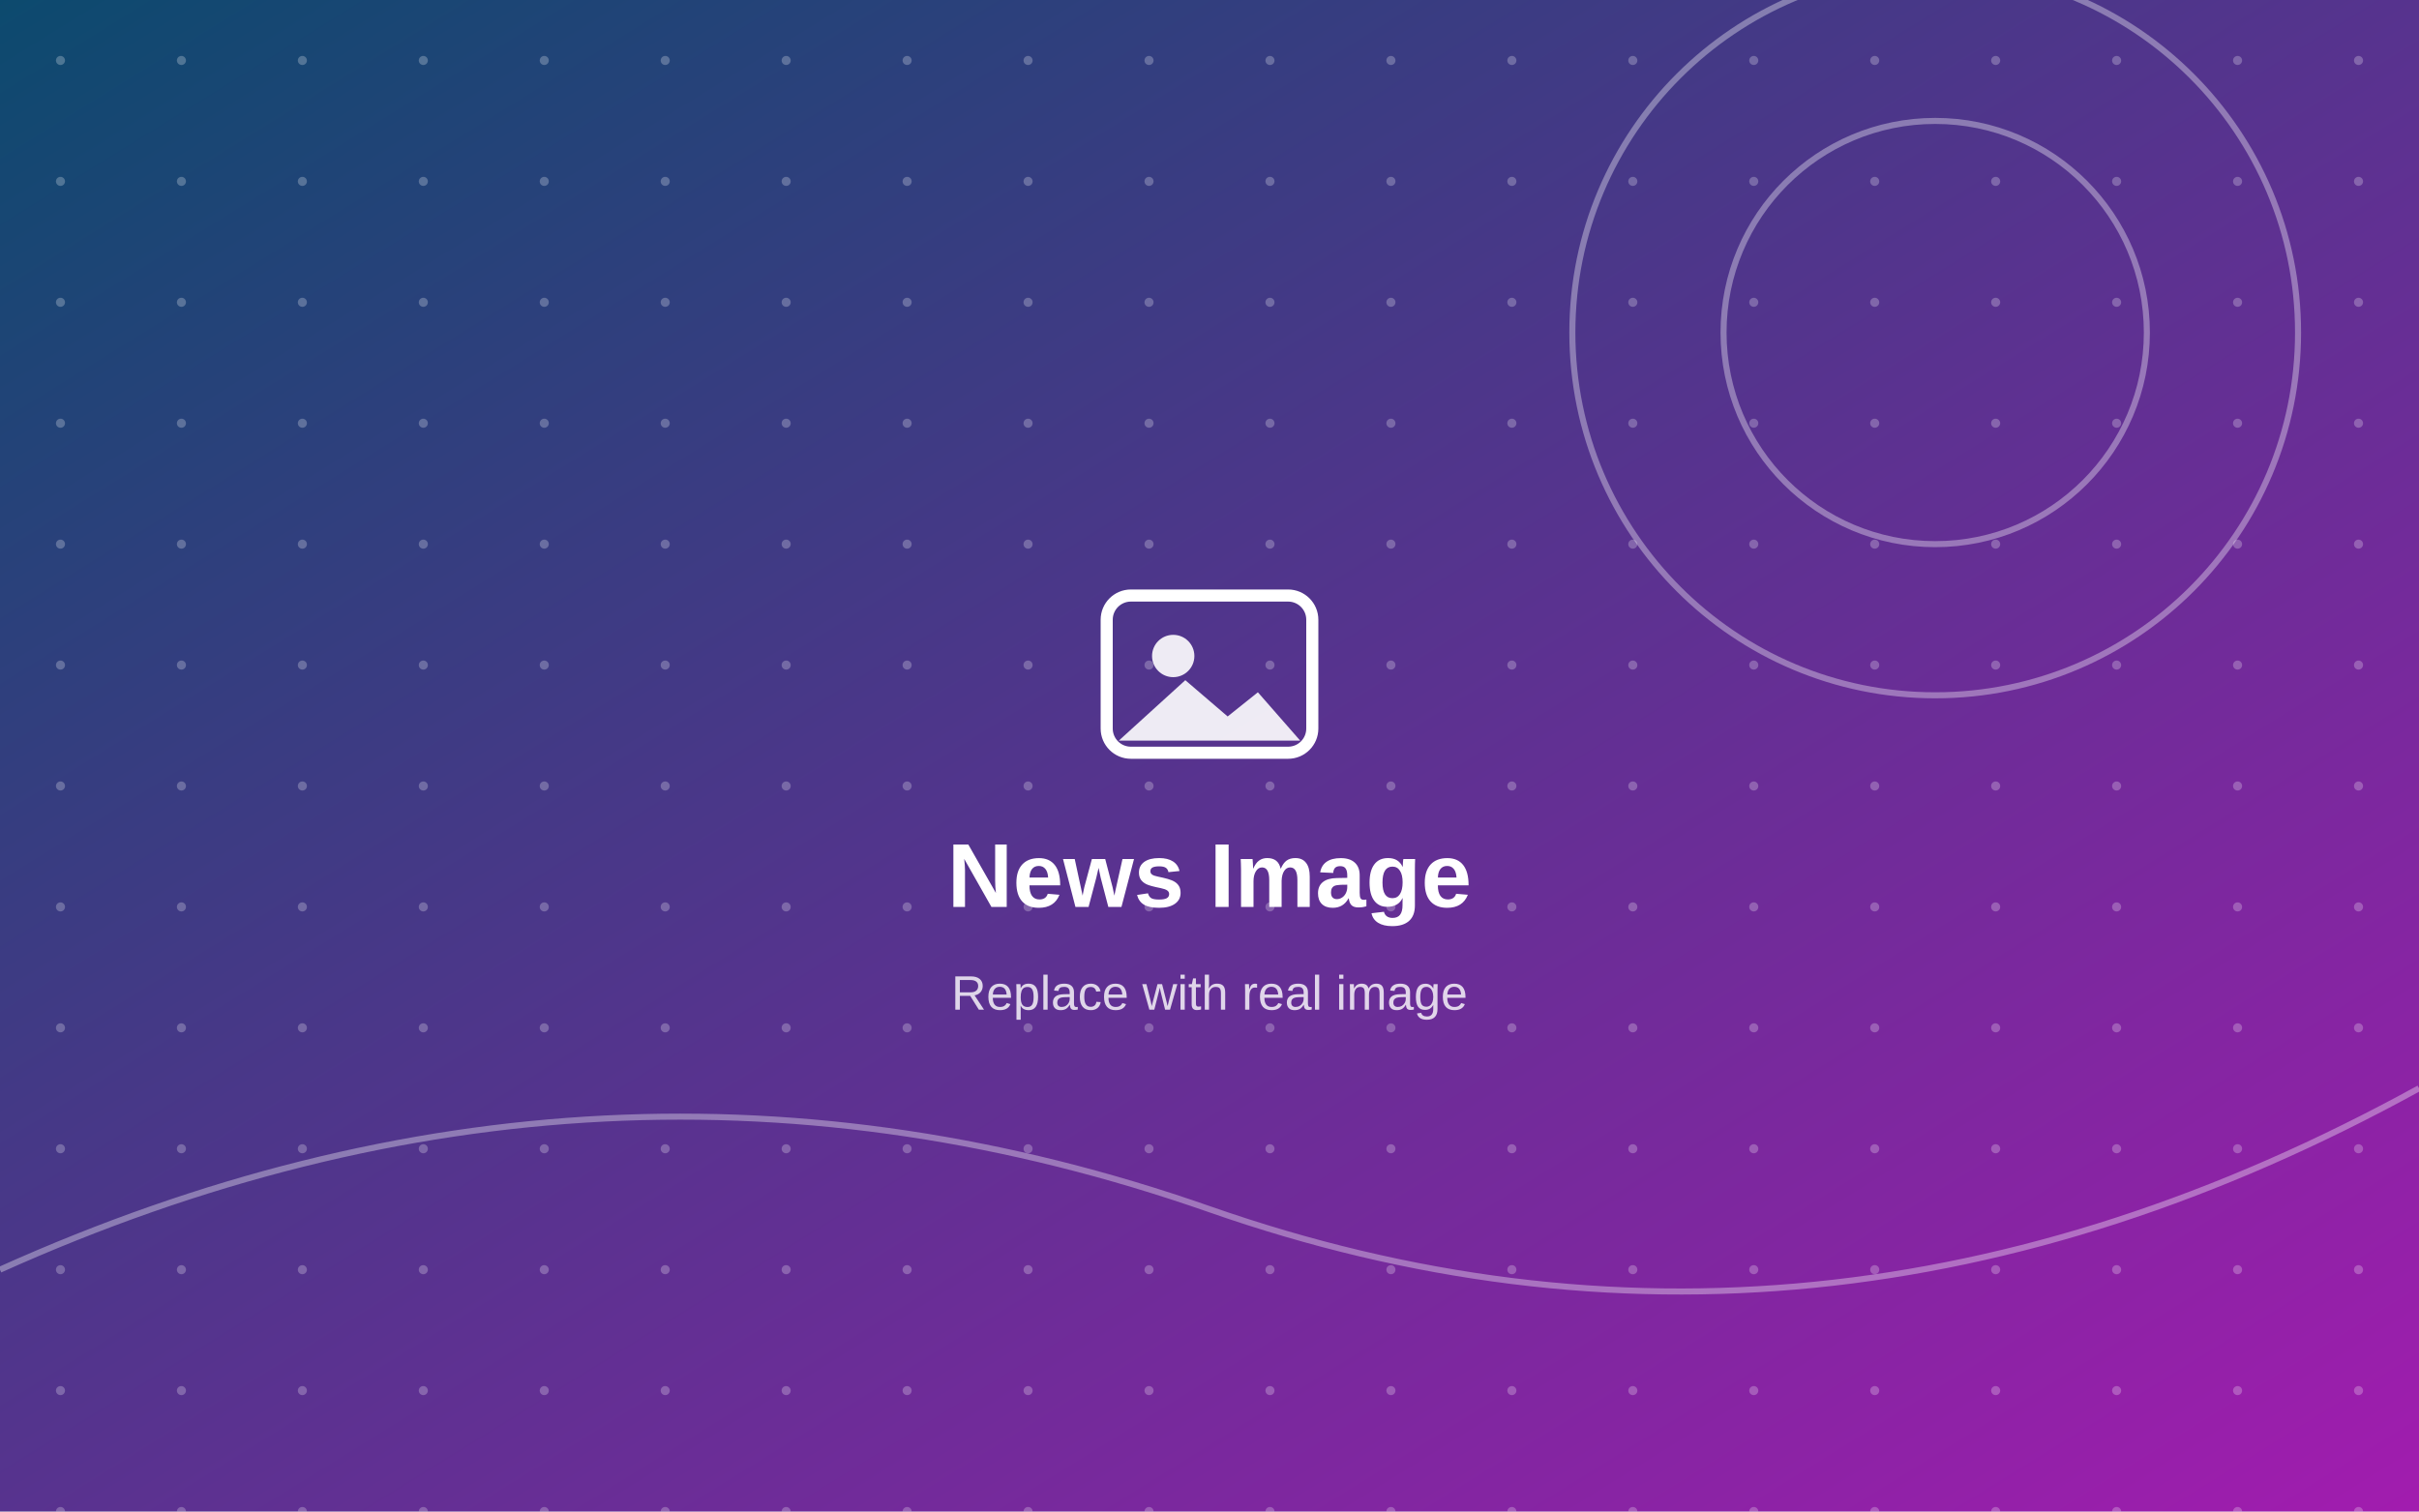
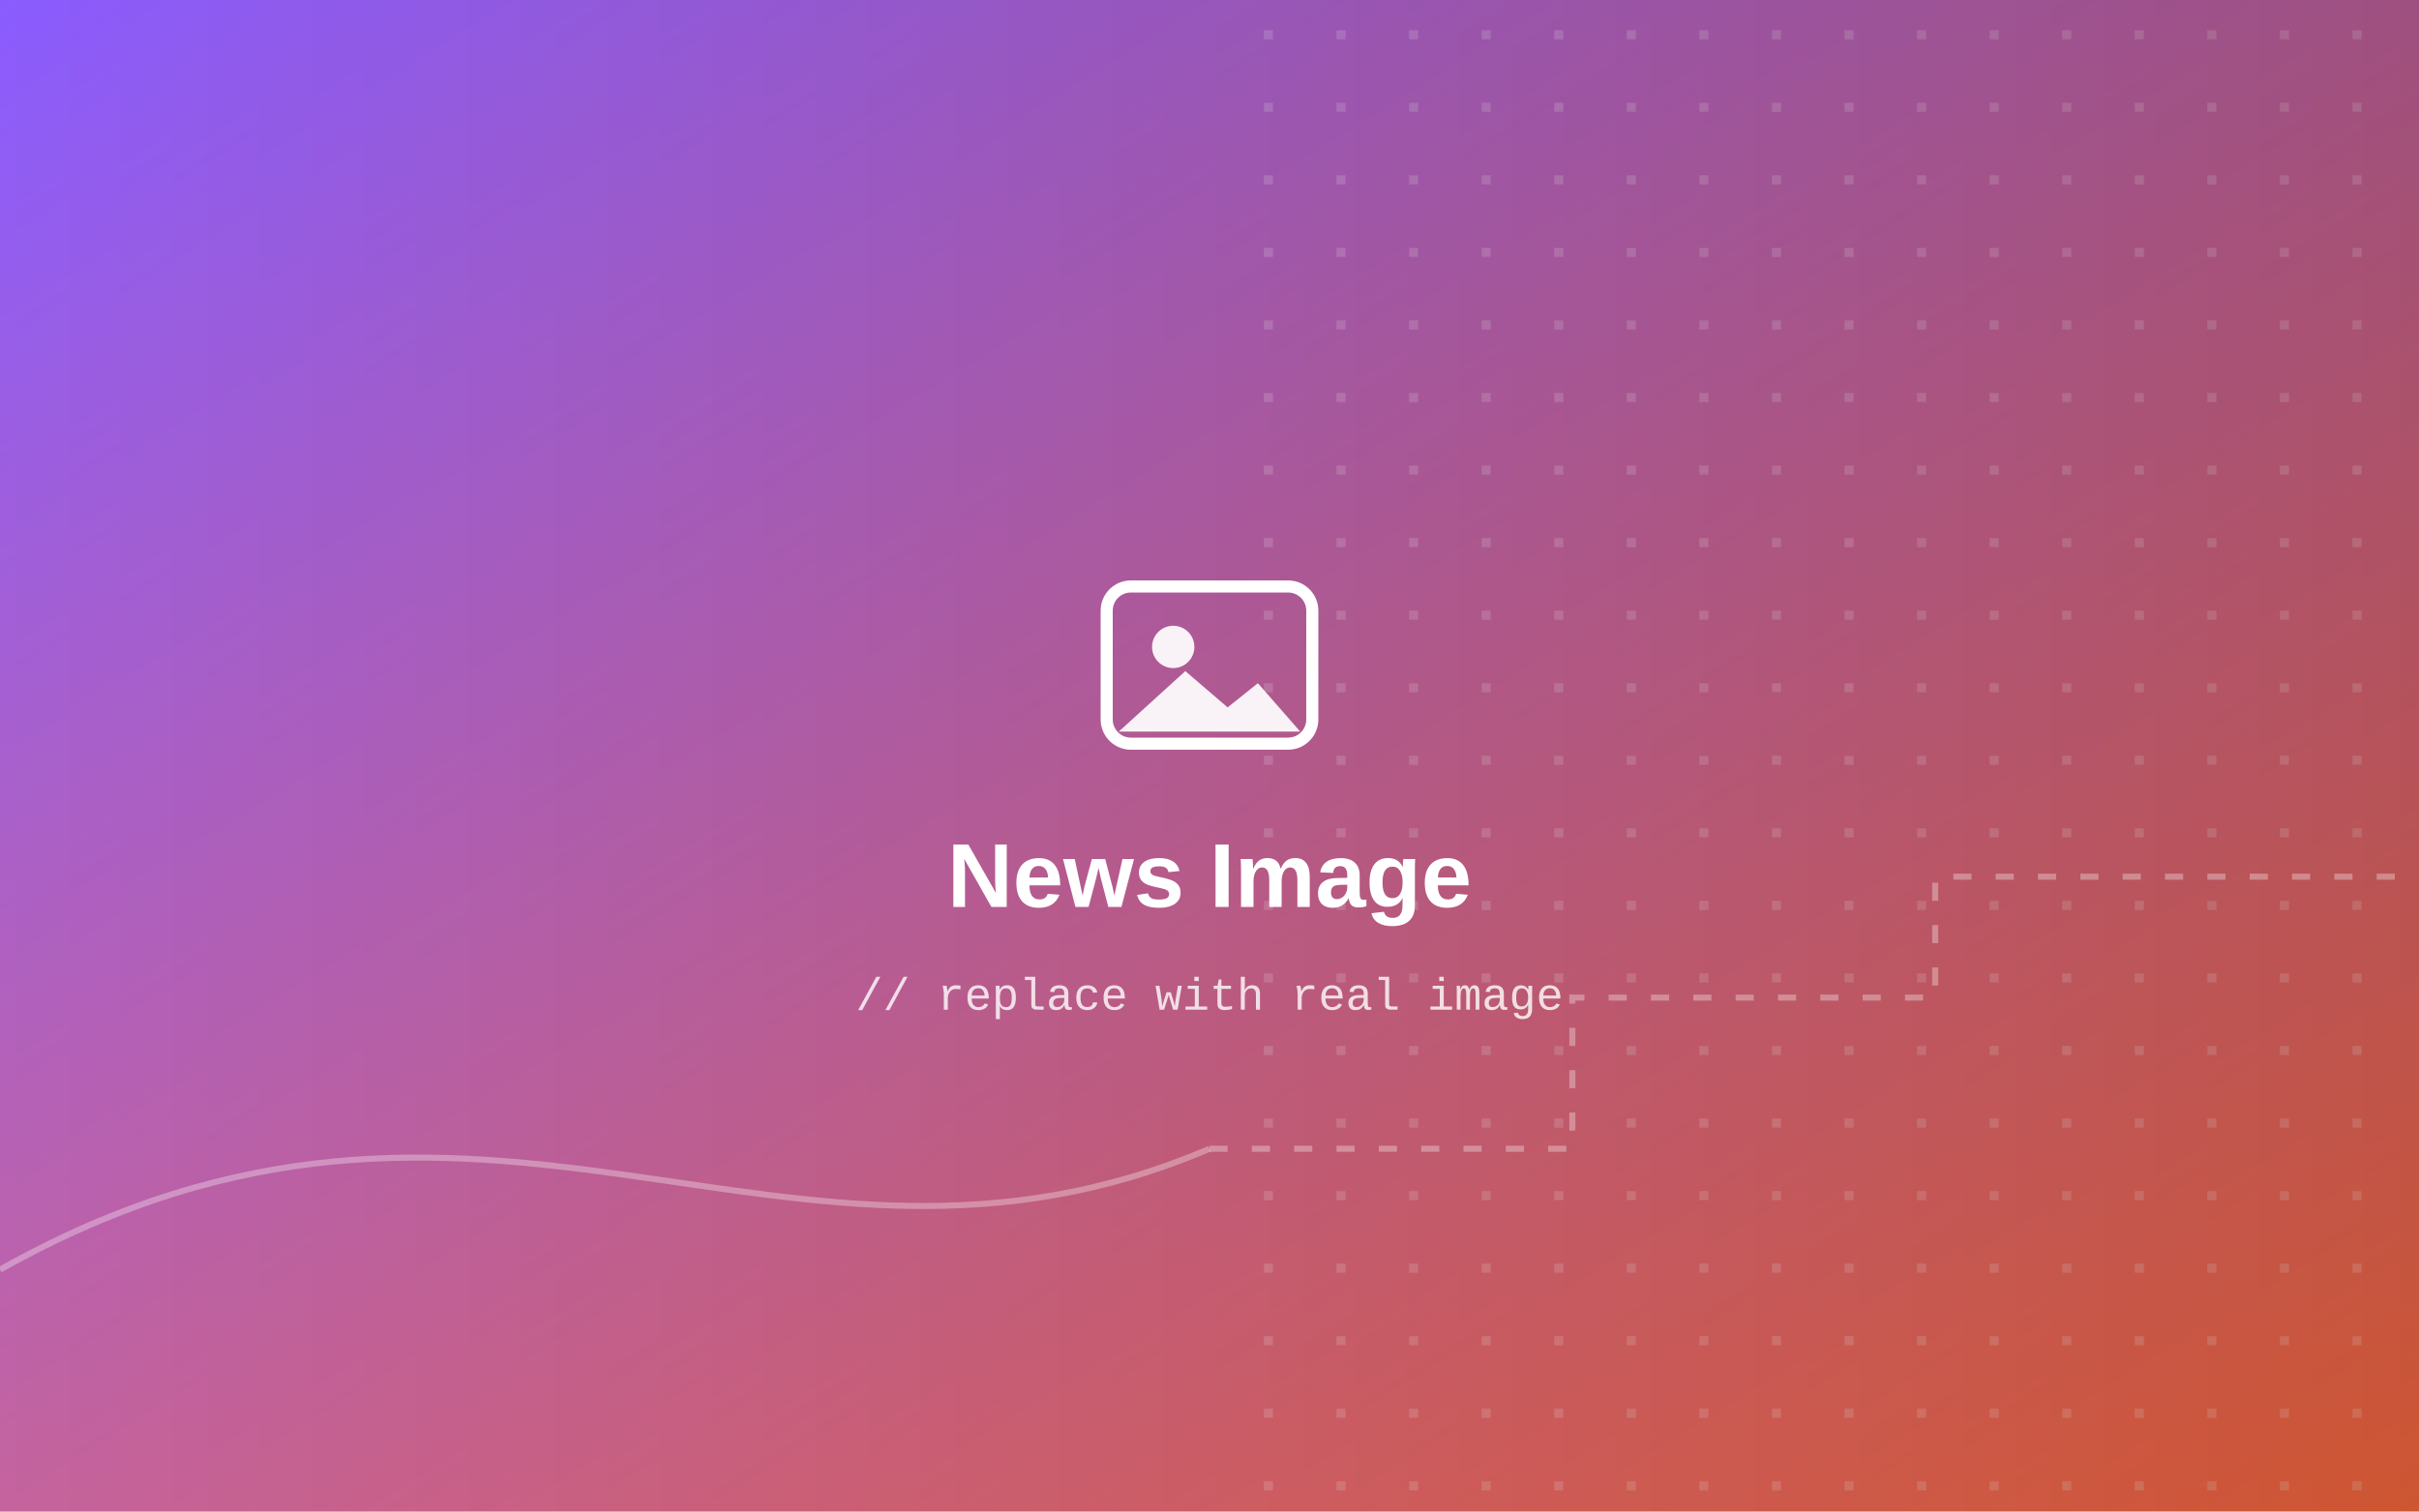
<svg xmlns="http://www.w3.org/2000/svg" viewBox="0 0 800 500" preserveAspectRatio="xMidYMid slice">
  <defs>
    <linearGradient id="g" x1="0" y1="0" x2="1" y2="1">
-       <stop offset="0" stop-color="#0c4a6e" />
-       <stop offset="1" stop-color="#a21caf" />
+       <stop offset="0" stop-color="#8a5cff" />
+       <stop offset="1" stop-color="#ff6a3d" />
    </linearGradient>
-     <pattern id="p" width="40" height="40" patternUnits="userSpaceOnUse">
-       <circle cx="20" cy="20" r="1.5" fill="#fff" opacity=".25" />
+     <pattern id="p" width="24" height="24" patternUnits="userSpaceOnUse">
+       <rect x="10" y="10" width="3" height="3" fill="#fff" opacity=".18" />
    </pattern>
+     <linearGradient id="f" x1="0" y1="0" x2="1" y2="0">
+       <stop offset="0" stop-color="#000" stop-opacity="0" />
+       <stop offset="1" stop-color="#000" stop-opacity=".55" />
+     </linearGradient>
  </defs>
  <rect width="800" height="500" fill="url(#g)" />
-   <rect width="800" height="500" fill="url(#p)" />
-   <g fill="none" stroke="#fff" stroke-opacity=".35" stroke-width="2">
-     <circle cx="640" cy="110" r="70" />
-     <circle cx="640" cy="110" r="120" />
-     <path d="M0 420 Q200 330 400 400 T800 360" />
+   <rect x="400" width="400" height="500" fill="url(#p)" />
+   <rect width="800" height="500" fill="url(#f)" opacity=".35" />
+   <g fill="none" stroke="#fff" stroke-opacity=".32" stroke-width="2">
+     <path d="M0 420 C 160 330, 260 440, 400 380" />
+     <path d="M400 380 H 520 V 330 H 640 V 290 H 800" stroke-dasharray="6 8" />
  </g>
-   <g transform="translate(400 225)" fill="#fff" fill-opacity=".9">
+   <g transform="translate(400 222)" fill="#fff" fill-opacity=".92">
    <rect x="-34" y="-28" width="68" height="52" rx="8" fill="none" stroke="#fff" stroke-width="4" />
    <circle cx="-12" cy="-8" r="7" />
    <path d="M-30 20 L-8 0 L6 12 L16 4 L30 20 Z" />
  </g>
  <text x="400" y="300" text-anchor="middle" font-family="Arial, sans-serif" font-size="30" font-weight="700" fill="#fff">News Image</text>
-   <text x="400" y="334" text-anchor="middle" font-family="Arial, sans-serif" font-size="16" fill="#fff" fill-opacity=".8">Replace with real image</text>
+   <text x="400" y="334" text-anchor="middle" font-family="Courier New, monospace" font-size="15" fill="#fff" fill-opacity=".8">// replace with real image</text>
</svg>
